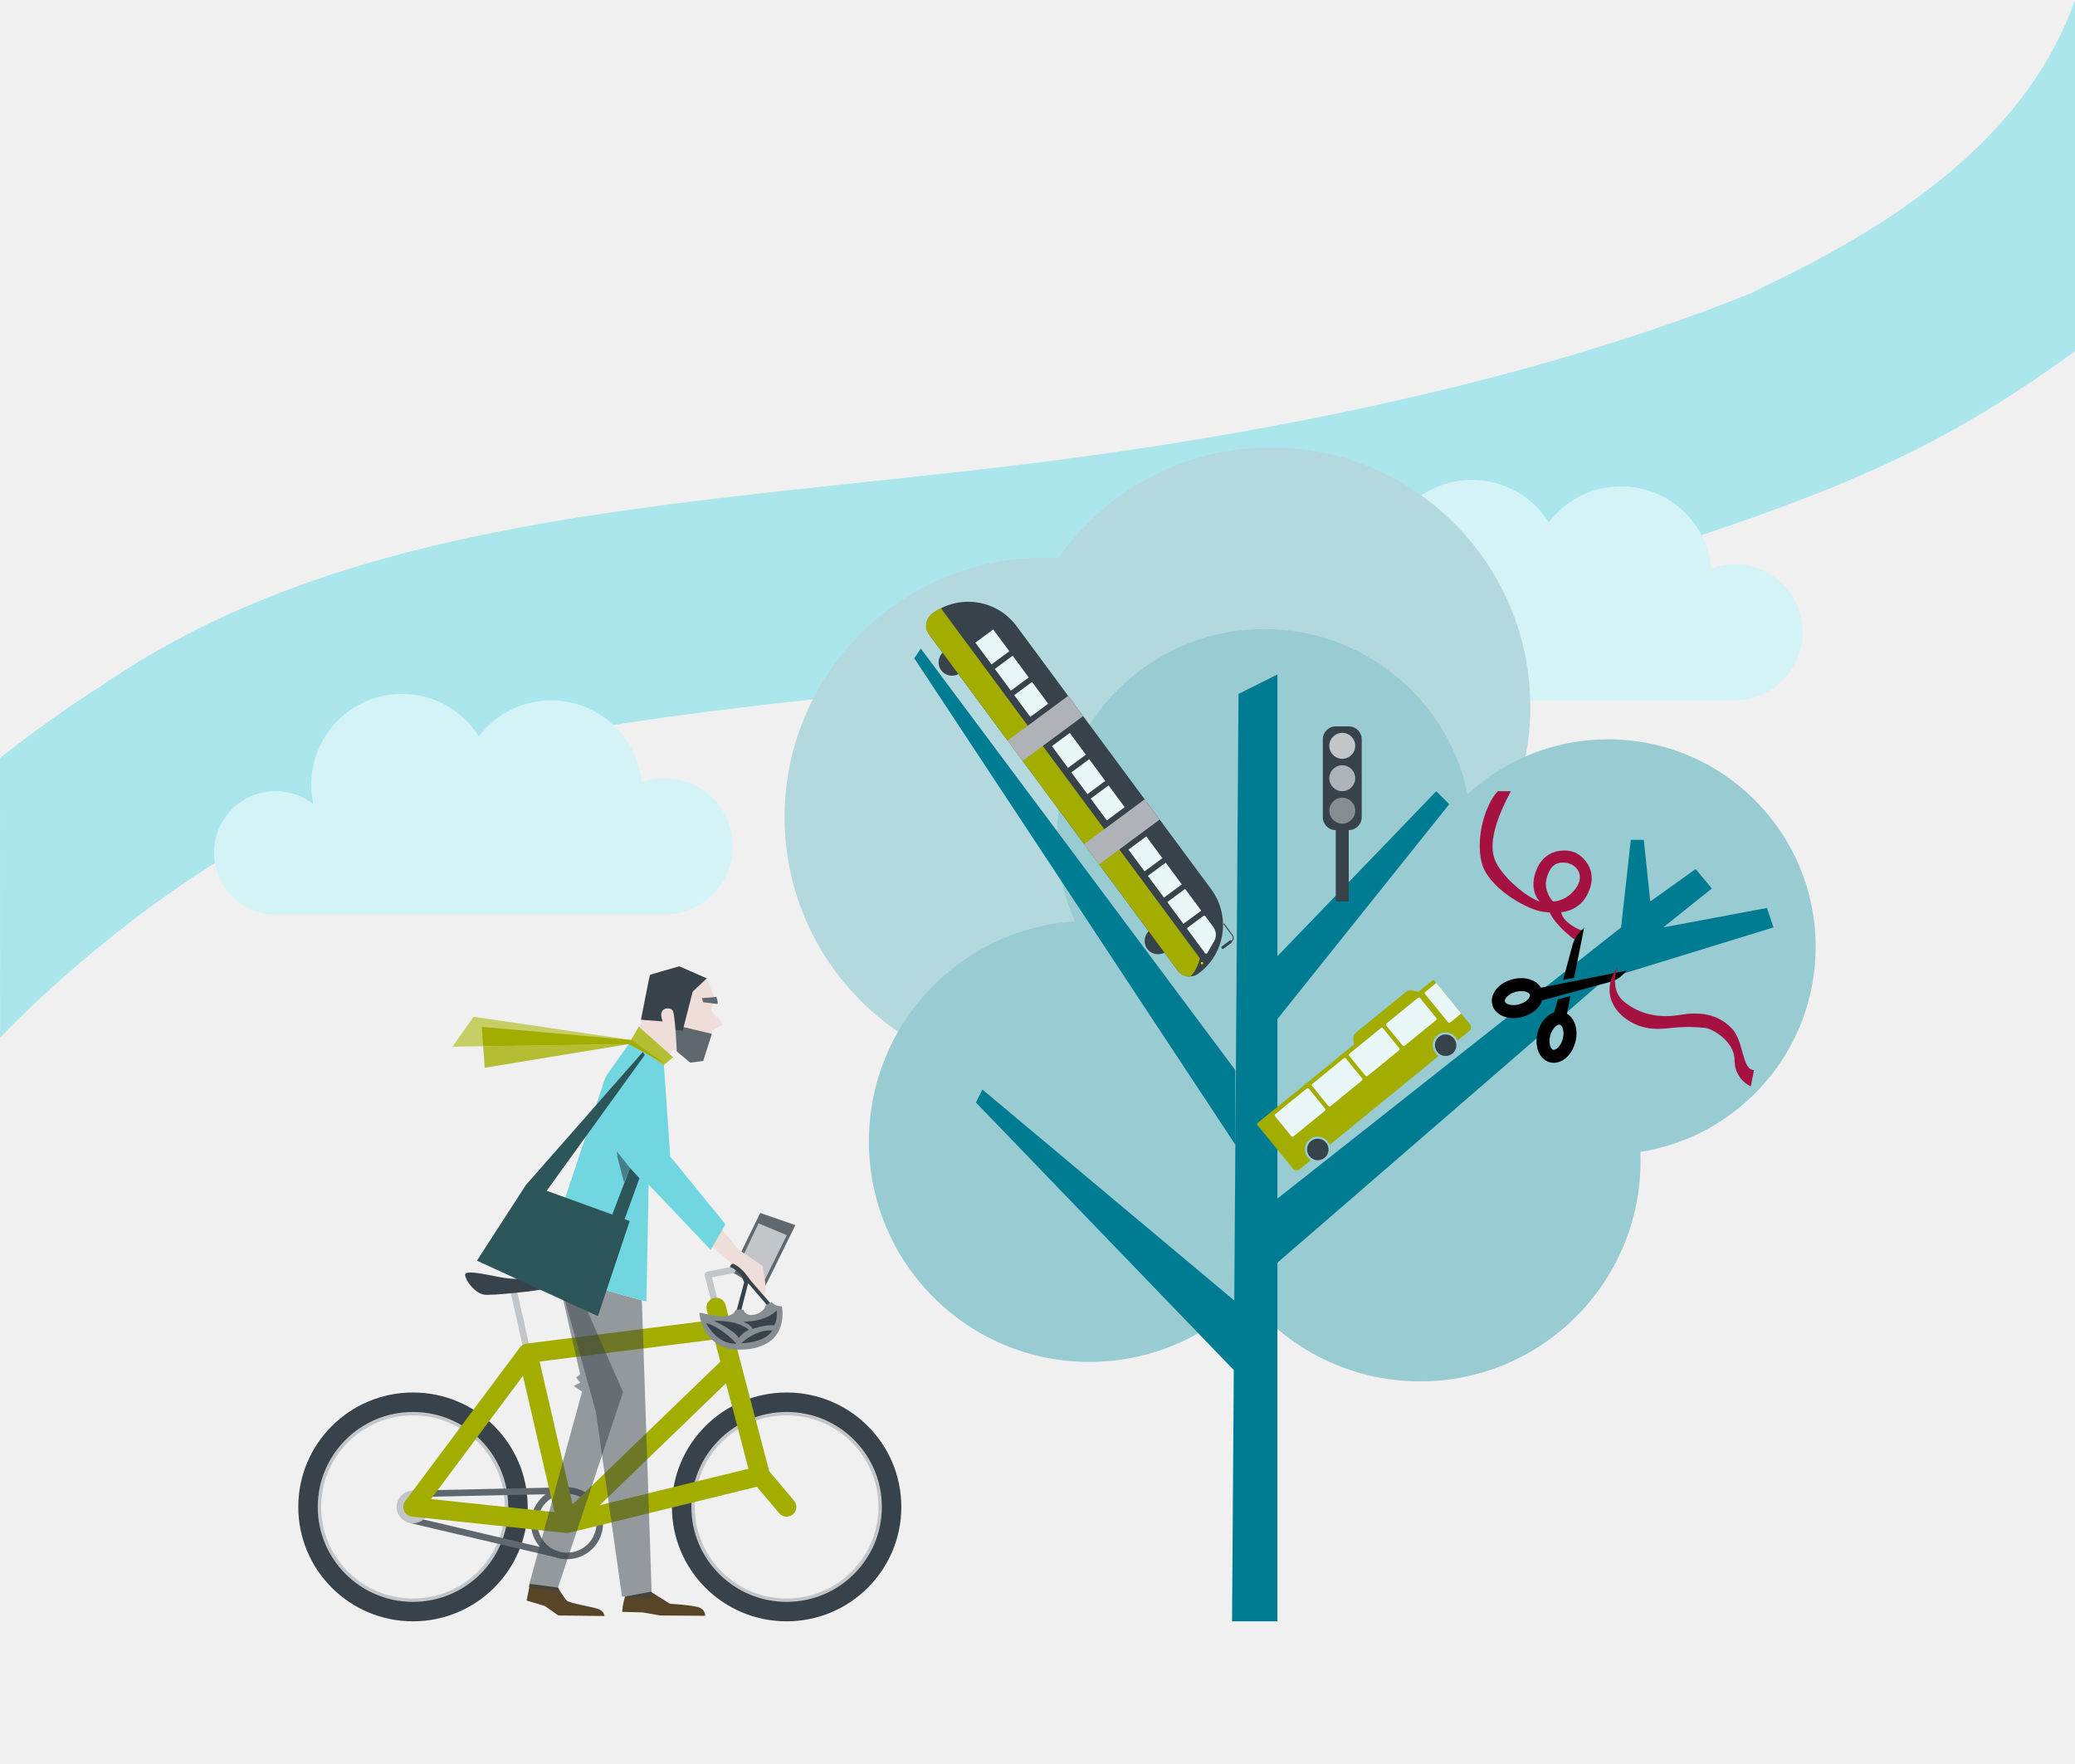
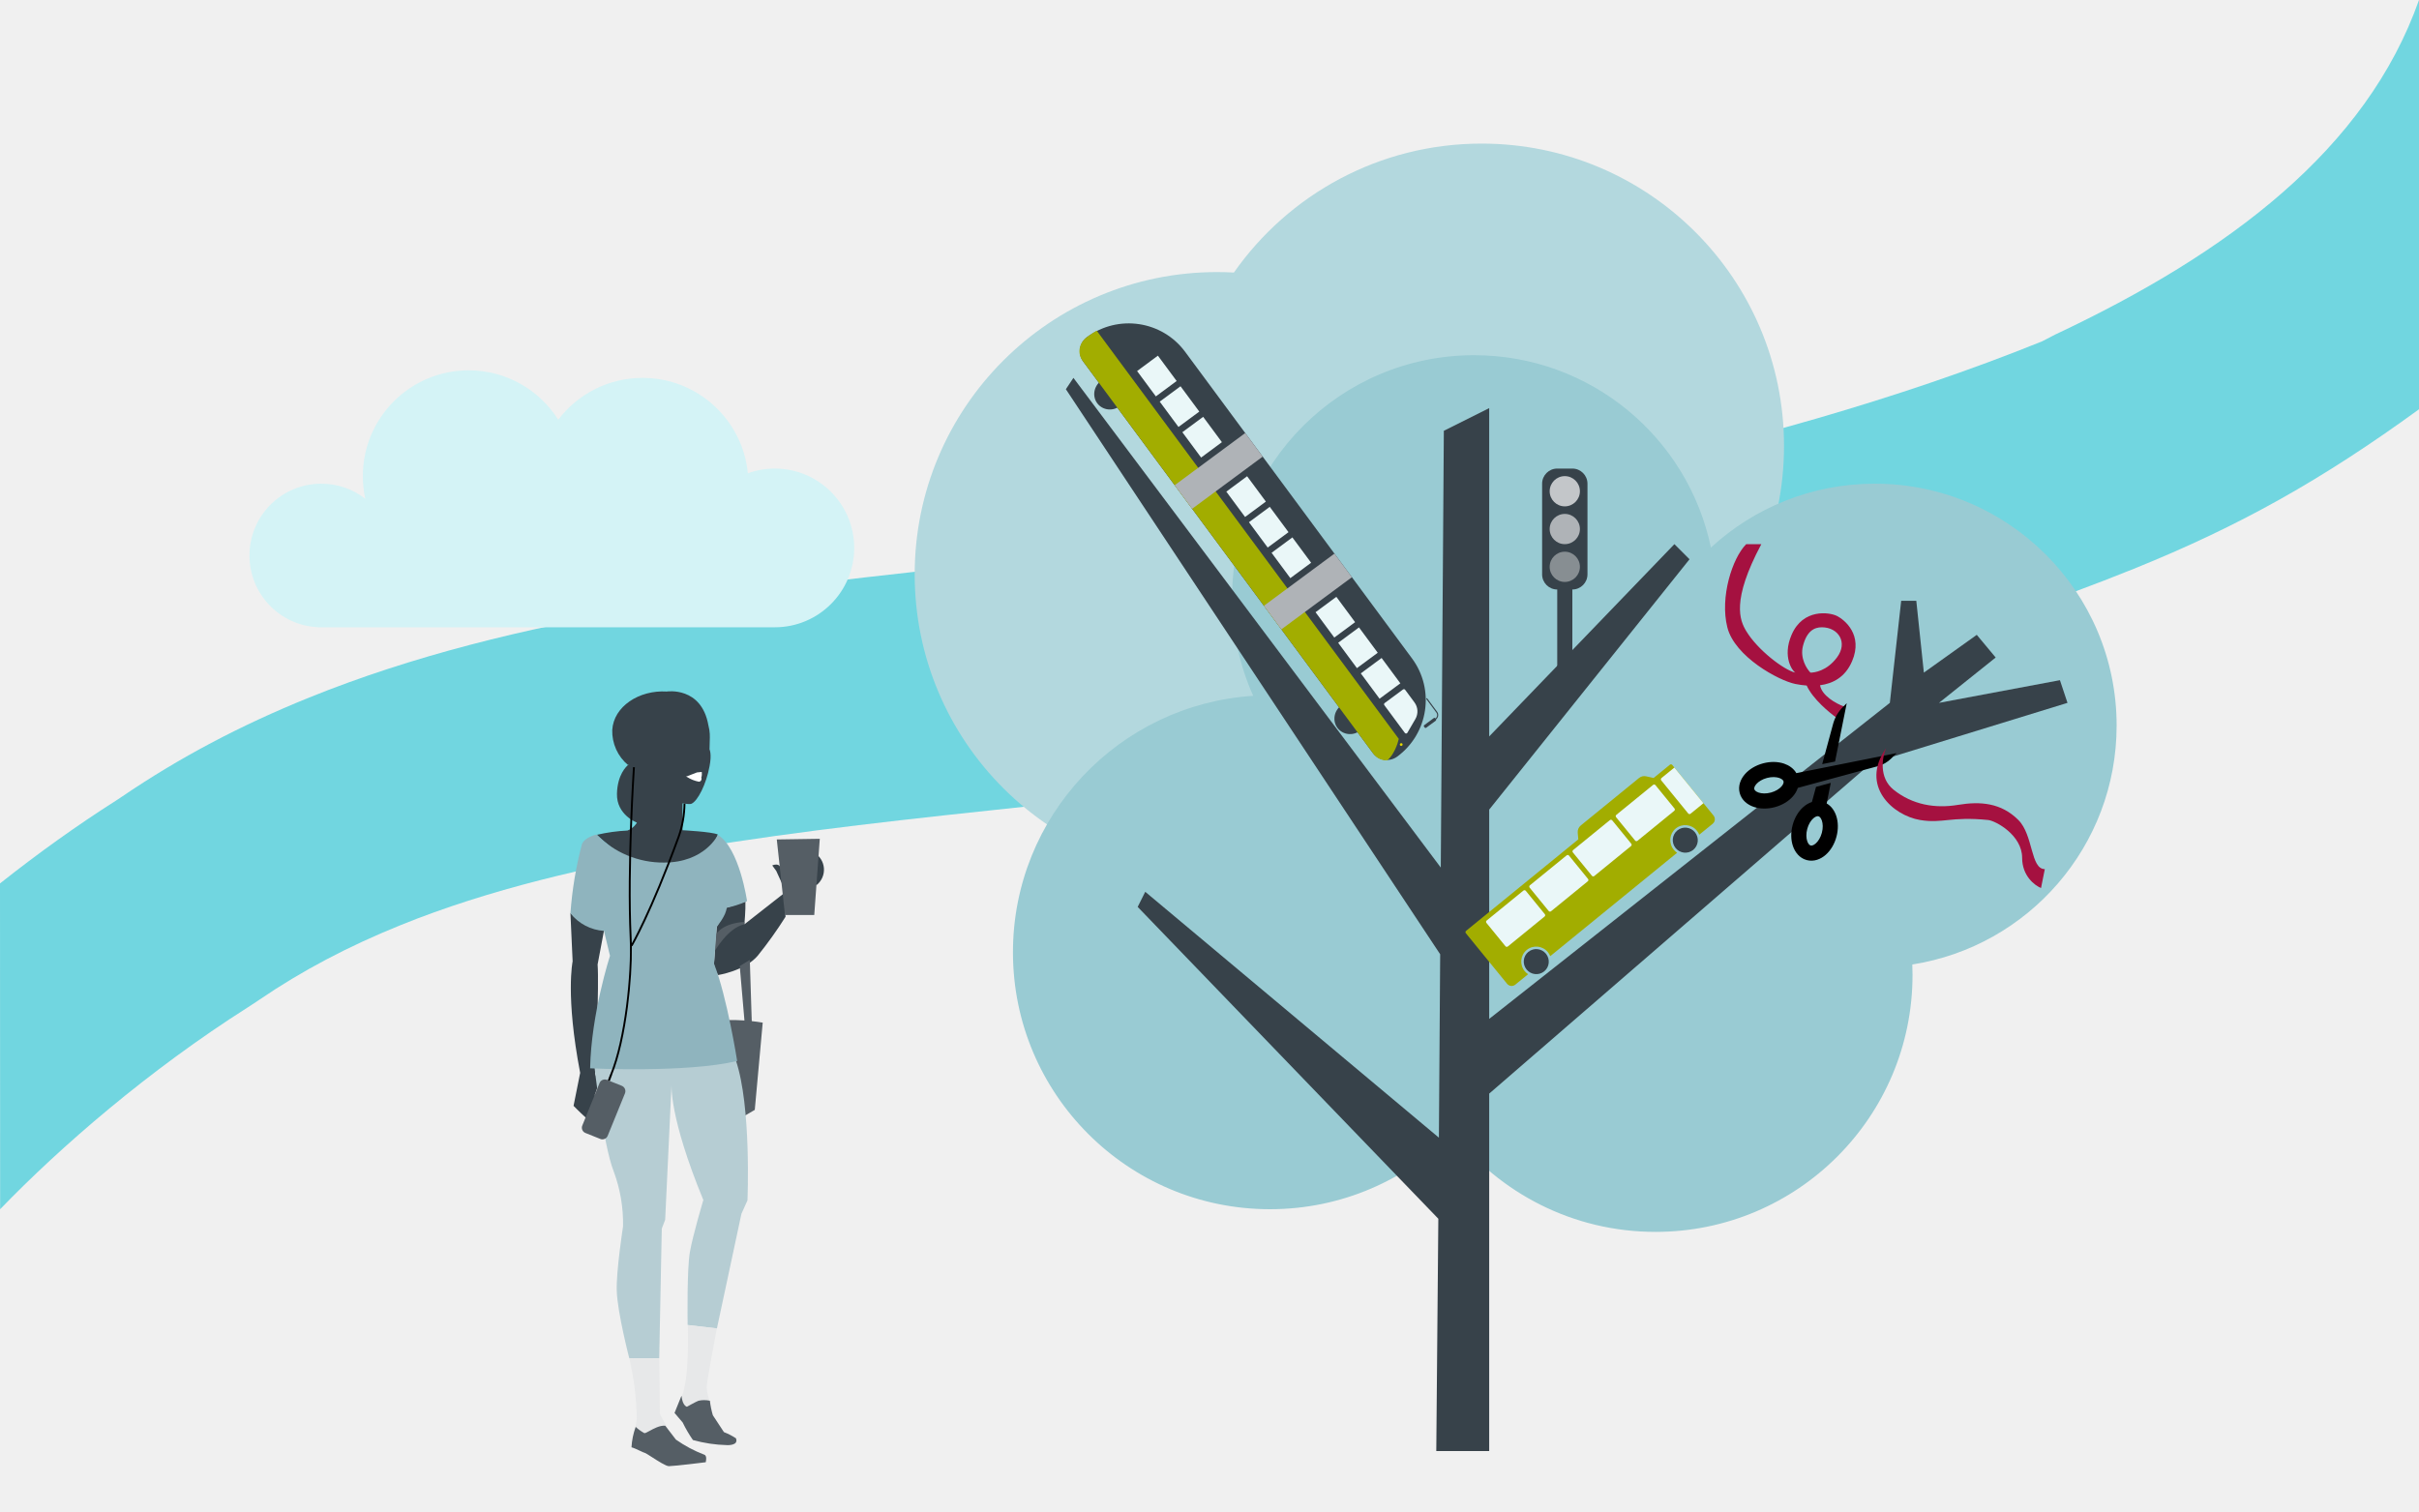
- <svg xmlns="http://www.w3.org/2000/svg" width="320" height="272" viewBox="0 0 320 272" fill="none">
-   <path d="M32.844 133.25C19.637 141.635 8.02 151.714 0.017 160L0 116.892C5.11 112.844 10.24 109.178 15.373 105.914L16.121 105.419C23.686 100.269 31.796 95.974 40.912 92.292C68.199 81.266 99.679 77.915 133.003 74.371L133.107 74.36C139.937 73.633 146.992 72.883 154.137 72.047C185.879 68.34 231.764 60.669 270.137 45.168L271.869 44.269C294.848 33.456 313.03 19.755 320 0L320 54.156C307.174 63.472 296.354 69.573 282.259 75.268C240.546 92.12 191.606 100.349 157.892 104.287C150.721 105.126 143.715 105.871 136.931 106.593L136.779 106.609L136.707 106.616L136.431 106.646C105.415 109.945 76.124 113.062 53.034 122.394C46.051 125.214 39.908 128.461 34.252 132.321L34.043 132.463L32.844 133.25Z" fill="#AAE6EC" />
-   <path d="M267.5 108H207L207.007 107.987C201.99 107.731 198 103.581 198 98.5C198 93.253 202.253 89 207.5 89C209.693 89 211.712 89.743 213.32 90.991C213.111 90.027 213 89.027 213 88C213 80.268 219.268 74 227 74C231.988 74 236.367 76.609 238.847 80.537C241.404 77.172 245.448 75 250 75C257.267 75 263.24 80.537 263.933 87.621C265.046 87.219 266.248 87 267.5 87C273.299 87 278 91.701 278 97.5C278 103.299 273.299 108 267.5 108Z" fill="#D4F3F6" />
-   <path d="M102.5 141H42L42.007 140.987C36.989 140.731 33 136.581 33 131.5C33 126.253 37.253 122 42.5 122C44.693 122 46.712 122.743 48.32 123.991C48.111 123.027 48 122.027 48 121C48 113.268 54.268 107 62 107C66.988 107 71.367 109.609 73.847 113.537C76.404 110.172 80.448 108 85 108C92.267 108 98.24 113.536 98.933 120.621C100.046 120.219 101.248 120 102.5 120C108.299 120 113 124.701 113 130.5C113 136.299 108.299 141 102.5 141Z" fill="#D4F3F6" />
-   <path fill-rule="evenodd" clip-rule="evenodd" d="M196 149C218.091 149 236 131.091 236 109C236 86.909 218.091 69 196 69C182.443 69 170.461 75.744 163.227 86.061C162.49 86.02 161.747 86 161 86C138.909 86 121 103.909 121 126C121 148.091 138.909 166 161 166C174.557 166 186.539 159.256 193.773 148.939C194.51 148.98 195.253 149 196 149Z" fill="#B3D8DE" />
-   <path d="M165.783 142.071C163.994 138.08 163 133.656 163 129C163 111.327 177.327 97 195 97C210.43 97 223.309 107.92 226.33 122.454C232.03 117.205 239.641 114 248 114C265.673 114 280 128.327 280 146C280 161.982 268.284 175.227 252.972 177.616C252.991 178.075 253 178.536 253 179C253 197.778 237.778 213 219 213C208.103 213 198.404 207.874 192.181 199.901C186.018 206.136 177.46 210 168 210C149.222 210 134 194.778 134 176C134 157.967 148.038 143.213 165.783 142.071Z" fill="#99CBD3" />
-   <path fill-rule="evenodd" clip-rule="evenodd" d="M190.5 176.5L141 101.5L142 100L190.5 165V176.5ZM190.271 211.262L150.5 170L151.5 168L190.346 200.533L191 107L197 104V147.442L221.5 122L223.5 124L197 157.125V184.817L250 143L251.5 129.5H253.5L254.5 139L261.5 134L264 137L256.5 143L272.5 140L273.5 143L247.5 151L197 194.702V250H190L190.271 211.262Z" fill="#007C92" />
-   <path d="M218.751 152.939L217.755 152.719C217.427 152.646 217.084 152.727 216.824 152.939L209.11 159.228C208.828 159.458 208.678 159.814 208.71 160.178L208.789 161.062L193.94 173.167C193.846 173.244 193.832 173.383 193.91 173.478L199.367 180.172C199.637 180.503 200.124 180.554 200.454 180.285L202.148 178.904C201.98 178.794 201.825 178.656 201.691 178.491C200.995 177.638 201.119 176.386 201.967 175.694C202.815 175.003 204.067 175.134 204.763 175.987C204.897 176.151 205 176.331 205.074 176.518L221.861 162.833C221.692 162.723 221.537 162.585 221.403 162.42C220.707 161.567 220.831 160.315 221.68 159.623C222.528 158.932 223.779 159.063 224.475 159.916C224.609 160.08 224.713 160.26 224.787 160.447L226.566 158.996C226.896 158.727 226.944 158.24 226.674 157.909L221.217 151.215C221.139 151.12 221 151.105 220.906 151.182L218.751 152.939Z" fill="#A2AD00" />
-   <path d="M196.664 171.803C196.57 171.88 196.556 172.019 196.633 172.114L199.152 175.204C199.229 175.299 199.368 175.313 199.463 175.236L204.327 171.271C204.421 171.194 204.435 171.055 204.358 170.96L201.839 167.87C201.761 167.776 201.622 167.761 201.528 167.838L196.664 171.803Z" fill="#EAF7F8" />
-   <path d="M202.351 167.453C202.273 167.358 202.287 167.219 202.382 167.142L207.246 163.177C207.34 163.1 207.479 163.114 207.556 163.209L210.075 166.299C210.152 166.393 210.138 166.532 210.044 166.609L205.18 170.575C205.086 170.652 204.947 170.637 204.87 170.542L202.351 167.453Z" fill="#EAF7F8" />
-   <path d="M208.099 162.481C208.005 162.558 207.991 162.697 208.068 162.792L210.587 165.881C210.664 165.976 210.803 165.99 210.898 165.914L215.762 161.948C215.856 161.871 215.87 161.732 215.792 161.637L213.274 158.548C213.196 158.453 213.057 158.438 212.963 158.515L208.099 162.481Z" fill="#EAF7F8" />
-   <path d="M213.786 158.13C213.708 158.036 213.722 157.896 213.816 157.82L218.68 153.854C218.775 153.777 218.914 153.792 218.991 153.886L221.51 156.976C221.587 157.071 221.573 157.21 221.479 157.287L216.615 161.252C216.521 161.329 216.382 161.315 216.304 161.22L213.786 158.13Z" fill="#EAF7F8" />
-   <path d="M219.759 153.26C219.682 153.166 219.696 153.026 219.79 152.95L221.497 151.558L225.345 156.278L223.638 157.67C223.544 157.746 223.405 157.732 223.327 157.637L219.759 153.26Z" fill="#EAF7F8" />
-   <ellipse cx="203.226" cy="177.239" rx="1.652" ry="1.661" transform="rotate(-39.1897 203.226 177.239)" fill="#37424A" />
-   <ellipse cx="222.939" cy="161.168" rx="1.652" ry="1.661" transform="rotate(-39.1897 222.939 161.168)" fill="#37424A" />
-   <path d="M206 112C204.895 112 204 112.895 204 114V126C204 127.105 204.895 128 206 128L206 139H208V128C209.105 128 210 127.105 210 126V114C210 112.895 209.105 112 208 112H206Z" fill="#37424A" />
-   <circle cx="207" cy="125" r="2" fill="#878E92" />
-   <circle cx="207" cy="120" r="2" fill="#AFB3B7" />
-   <circle cx="207" cy="115" r="2" fill="#C3C6C9" />
-   <path fill-rule="evenodd" clip-rule="evenodd" d="M231 122C229.167 123.833 227.5 129 228.5 133C229.474 136.896 235.307 140.061 237.5 140.5C237.971 140.594 238.478 140.671 239 140.709C239.8 142.477 242 144.306 243 145L244 143.5C242.845 143.114 240.982 142.007 240.768 140.671C242.467 140.447 244.097 139.608 245 137.5C246.5 134 244 132 243 131.5C242 131 238.5 130.5 237 134C235.73 136.964 237.167 138.833 237.5 139C236 138.667 232.5 136 231 133.5C230.16 132.101 229 129.5 233 122H231ZM239.5 139C239 138.5 238.1 137.1 238.5 135.5C239 133.5 240 133 241 133C243.179 133 244.5 135 243 137C241.642 138.81 240 139 239.5 139Z" fill="#A51140" />
-   <path fill-rule="evenodd" clip-rule="evenodd" d="M233.227 151.005C232.263 151.264 231.416 151.768 230.837 152.426C230.265 153.078 229.884 153.982 230.14 154.939C230.396 155.895 231.179 156.488 232 156.766C232.83 157.046 233.816 157.059 234.78 156.801C235.744 156.543 236.592 156.038 237.17 155.38C237.453 155.058 237.69 154.674 237.825 154.252L248.417 151.378C249.091 151.195 249.705 150.839 250.198 150.346L250.898 149.646L237.633 152.299C237.272 151.67 236.651 151.259 236.007 151.041C235.178 150.76 234.192 150.747 233.227 151.005ZM232.072 154.421C232.042 154.311 232.051 154.075 232.34 153.746C232.623 153.424 233.109 153.108 233.745 152.937C234.381 152.767 234.96 152.798 235.366 152.935C235.781 153.076 235.906 153.276 235.936 153.386C235.965 153.496 235.956 153.731 235.668 154.06C235.384 154.382 234.899 154.699 234.262 154.869C233.626 155.04 233.048 155.009 232.641 154.871C232.227 154.731 232.101 154.531 232.072 154.421Z" fill="black" />
-   <path d="M242.495 145.782C242.724 144.94 243.168 144.173 243.785 143.556L244.297 143.044L242.753 150.765L241.051 151.106L242.495 145.782Z" fill="black" />
-   <path fill-rule="evenodd" clip-rule="evenodd" d="M241.644 156.31C242.273 156.671 242.684 157.291 242.902 157.936C243.182 158.765 243.196 159.751 242.937 160.715C242.679 161.68 242.174 162.527 241.517 163.105C240.865 163.678 239.961 164.059 239.004 163.803C238.047 163.546 237.455 162.764 237.177 161.942C236.896 161.113 236.883 160.127 237.142 159.163C237.4 158.198 237.905 157.351 238.562 156.773C238.885 156.489 239.269 156.253 239.691 156.117L240.234 154.116L242.188 153.586L241.644 156.31ZM239.522 161.871C239.632 161.9 239.868 161.892 240.196 161.603C240.519 161.32 240.835 160.834 241.005 160.198C241.176 159.562 241.145 158.983 241.007 158.576C240.867 158.162 240.667 158.037 240.557 158.007C240.447 157.978 240.211 157.986 239.883 158.275C239.56 158.558 239.244 159.044 239.074 159.68C238.903 160.316 238.934 160.895 239.072 161.302C239.212 161.716 239.412 161.841 239.522 161.871Z" fill="black" />
-   <path d="M250.5 154.5C248.5 152.9 249 150.167 249.5 149C246 154 250.409 157.902 254 158.5C257 159 258 158 263 158.5C263.995 158.6 267.5 160.5 267.5 163.5C267.5 165.9 269.167 167.167 270 167.5L270.5 165C268.596 165 269 160.5 267 158.5C264.736 156.236 262 156 259 156.5C256 157 253 156.5 250.5 154.5Z" fill="#A51140" />
-   <ellipse cx="146.885" cy="102.071" rx="2.085" ry="2.158" transform="rotate(53.5068 146.885 102.071)" fill="#37424A" />
-   <ellipse cx="178.658" cy="145.022" rx="2.085" ry="2.158" transform="rotate(53.5068 178.658 145.022)" fill="#37424A" />
-   <path d="M143.791 94.611C147.914 91.56 153.729 92.43 156.779 96.553L186.787 137.117C189.837 141.24 188.968 147.055 184.844 150.106C183.814 150.868 182.36 150.651 181.597 149.62L143.305 97.858C142.542 96.827 142.76 95.373 143.791 94.611Z" fill="#37424A" />
-   <path d="M188.655 142.457L190.002 144.278C190.184 144.523 190.134 144.871 189.895 145.071L189.874 145.043C189.827 144.979 189.735 144.967 189.669 145.016L188.413 145.945C188.346 145.994 188.331 146.086 188.378 146.149L188.464 146.265C188.511 146.329 188.603 146.341 188.669 146.292L189.925 145.363C189.981 145.321 190.001 145.25 189.977 145.19C190.285 144.941 190.351 144.5 190.121 144.189L188.774 142.368L188.655 142.457Z" fill="#37424A" />
-   <path d="M183.534 150.606C182.831 150.642 182.134 150.346 181.695 149.752L143.207 97.725C142.498 96.768 142.727 95.397 143.719 94.664L144.078 94.398C144.402 94.158 144.737 93.942 145.08 93.751L185.041 147.769C184.887 148.462 184.391 149.862 183.534 150.606Z" fill="#A2AD00" />
-   <rect x="153.174" y="97.06" width="4.171" height="3.423" transform="rotate(53.5068 153.174 97.0603)" fill="#EAF7F8" />
-   <rect x="164.977" y="113.015" width="4.171" height="3.423" transform="rotate(53.5068 164.977 113.015)" fill="#EAF7F8" />
-   <rect x="176.78" y="128.97" width="4.171" height="3.423" transform="rotate(53.5068 176.78 128.97)" fill="#EAF7F8" />
-   <rect x="156.168" y="101.107" width="4.171" height="3.423" transform="rotate(53.5068 156.168 101.107)" fill="#EAF7F8" />
-   <rect x="167.971" y="117.062" width="4.171" height="3.423" transform="rotate(53.5068 167.971 117.062)" fill="#EAF7F8" />
-   <rect x="179.774" y="133.016" width="4.171" height="3.423" transform="rotate(53.5068 179.774 133.016)" fill="#EAF7F8" />
-   <rect x="159.161" y="105.153" width="4.171" height="3.423" transform="rotate(53.5068 159.161 105.153)" fill="#EAF7F8" />
-   <rect x="170.964" y="121.108" width="4.171" height="3.423" transform="rotate(53.5068 170.964 121.108)" fill="#EAF7F8" />
-   <rect x="182.767" y="137.063" width="4.171" height="3.423" transform="rotate(53.5068 182.767 137.063)" fill="#EAF7F8" />
-   <path d="M185.6 141.228C185.689 141.163 185.814 141.181 185.879 141.27L187.116 142.942C187.591 143.584 187.638 144.447 187.236 145.137L186.177 146.958C186.104 147.082 185.928 147.092 185.843 146.976L183.128 143.306C183.062 143.217 183.081 143.092 183.17 143.026L185.6 141.228Z" fill="#EAF7F8" />
-   <rect x="176.53" y="123.252" width="3.883" height="11.608" transform="rotate(53.5068 176.53 123.252)" fill="#AFB3B7" />
-   <rect x="164.727" y="107.297" width="3.883" height="11.608" transform="rotate(53.5068 164.727 107.297)" fill="#AFB3B7" />
-   <ellipse cx="185.362" cy="148.515" rx="0.18" ry="0.186" transform="rotate(53.5068 185.362 148.515)" fill="#E4D700" />
-   <path d="M117.242 187.032L122.66 188.903C122.66 188.903 117.692 199.076 117.639 198.997C117.586 198.918 112.803 196.098 112.803 196.098L117.242 187.032Z" fill="#5F686E" />
-   <path d="M116.978 188.639L121.339 190.457L117.798 197.652L113.675 195.596L116.978 188.639Z" fill="#C3C6C9" />
-   <path fill-rule="evenodd" clip-rule="evenodd" d="M81.731 244.225L81.216 246.79L84.045 247.644L86.102 249.097L93.215 249.182C93.215 249.182 93.216 248.414 92.187 248.072C91.159 247.73 87.816 247.217 87.388 246.79C86.959 246.362 86.05 244.791 86.05 244.791L81.722 244.225" fill="#584528" />
-   <path d="M96.412 246.181L100.354 245.434L103.311 247.292C103.311 247.292 106.172 247.452 107.521 247.773C108.872 248.093 108.743 249.151 108.743 249.151L101.797 249.098L99.1 248.621L95.951 248.542C96.038 247.24 96.343 246.365 96.402 246.206C96.409 246.19 96.412 246.181 96.412 246.181Z" fill="#584528" />
-   <ellipse cx="63.69" cy="232.358" rx="15.163" ry="15.122" stroke="#C3C6C9" stroke-width="2" />
-   <ellipse cx="121.31" cy="232.358" rx="15.163" ry="15.122" stroke="#C3C6C9" stroke-width="2" />
-   <path d="M79.88 232.358C79.88 241.269 72.636 248.5 63.69 248.5C54.745 248.5 47.5 241.269 47.5 232.358C47.5 223.446 54.745 216.215 63.69 216.215C72.636 216.215 79.88 223.446 79.88 232.358Z" stroke="#37424A" stroke-width="3" />
-   <path d="M137.5 232.358C137.5 241.269 130.255 248.5 121.31 248.5C112.364 248.5 105.12 241.269 105.12 232.358C105.12 223.446 112.364 216.215 121.31 216.215C130.255 216.215 137.5 223.446 137.5 232.358Z" stroke="#37424A" stroke-width="3" />
-   <path fill-rule="evenodd" clip-rule="evenodd" d="M87.446 229.333C87.367 229.333 87.288 229.335 87.21 229.338L63.679 229.837L63.701 230.845L84.151 230.411C82.777 231.421 81.886 233.046 81.886 234.878C81.886 236.271 82.401 237.545 83.252 238.519L63.553 233.883L63.321 234.865L85.576 240.101C86.16 240.309 86.79 240.423 87.446 240.423C90.516 240.423 93.005 237.94 93.005 234.878C93.005 231.816 90.516 229.333 87.446 229.333ZM86.041 239.194C86.483 239.337 86.955 239.415 87.446 239.415C89.958 239.415 91.995 237.383 91.995 234.878C91.995 232.374 89.961 230.344 87.451 230.341L87.243 230.346C84.825 230.452 82.897 232.44 82.897 234.878C82.897 236.83 84.133 238.494 85.868 239.134L86.045 239.176L86.041 239.194Z" fill="#5F686E" />
-   <ellipse cx="63.69" cy="232.358" rx="2.527" ry="2.52" fill="#C3C6C9" />
-   <path fill-rule="evenodd" clip-rule="evenodd" d="M113.466 195.714C113.52 195.987 113.343 196.252 113.069 196.307L109.798 196.959L110.933 201.487C111.001 201.757 110.836 202.031 110.565 202.099C110.295 202.166 110.02 202.002 109.953 201.732L108.689 196.691C108.655 196.557 108.678 196.416 108.752 196.299C108.826 196.183 108.945 196.102 109.08 196.075L112.871 195.318C113.145 195.264 113.411 195.441 113.466 195.714Z" fill="#C3C6C9" />
-   <path fill-rule="evenodd" clip-rule="evenodd" d="M78.995 198.093C79.267 198.032 79.538 198.203 79.599 198.475L81.874 208.556C81.935 208.827 81.764 209.097 81.492 209.158C81.219 209.219 80.949 209.049 80.888 208.777L78.613 198.696C78.552 198.424 78.723 198.154 78.995 198.093Z" fill="#C3C6C9" />
-   <path d="M84.143 197.202C84.812 197.411 85.022 198.438 84.244 198.685C83.139 199.037 75.591 199.829 74.609 199.621C73.229 199.329 71.911 197.663 71.729 196.64C71.548 195.617 75.545 196.703 77.805 197.049C79.318 197.28 81.383 197.247 82.743 197.213C83.51 197.193 84.052 197.174 84.143 197.202Z" fill="#37424A" />
-   <path d="M81.38 208.666L63.69 232.358L87.446 234.878M81.38 208.666L111.304 204.886M81.38 208.666L87.446 234.878M110.443 201.61L111.304 204.886M117.266 227.569L87.446 234.878M117.266 227.569L121.31 232.358M117.266 227.569L112.762 210.431M87.446 234.878L112.762 210.431M111.304 204.886L112.762 210.431" stroke="#A2AD00" stroke-width="3" stroke-linecap="round" stroke-linejoin="round" />
-   <path opacity="0.5" fill-rule="evenodd" clip-rule="evenodd" d="M100.526 246.433L95.919 246.18L91.889 217.64C89.844 210.287 87.991 203.62 86.13 196.925C90.685 198.193 94.544 199.264 98.986 200.499L100.526 246.433Z" fill="#37424A" />
-   <path opacity="0.5" d="M92.469 206.427L90.683 202.367L88.587 197.609L86.052 196.903L89.467 211.9L88.834 212.424L89.491 213.181L88.472 213.714L89.773 214.587L81.499 244.718L86.056 245.421H86.059L86.188 245.024L86.051 244.791L96.089 214.649L93.083 207.82L92.47 206.428L92.469 206.427Z" fill="#37424A" />
-   <path d="M110.736 188.824L113.897 192.691L117.614 195.202L118.108 198.462L117.936 199.947L115.076 196.836L109.031 191.484L110.736 188.824Z" fill="#EEDDD9" />
-   <path d="M120.576 201.427C119.432 201.43 118.992 200.766 118.992 200.766L118.058 201.326C117.817 202.6 115.08 203.494 114.668 201.956C114.494 201.947 113.506 201.813 113.426 202.034C112.792 203.713 109.121 202.655 108.054 202.434C107.946 202.411 107.846 202.502 107.86 202.61C108.207 205.38 110.184 207.806 113.117 208.066C115.223 208.26 117.757 207.874 119.313 206.343C121.228 204.322 120.576 201.427 120.576 201.427Z" fill="#878E92" />
-   <path d="M116.069 204.918C116.069 204.918 118.153 204.181 119.342 204.365C119.342 204.365 119.902 203.897 119.786 202.074C119.786 202.074 118.216 203.814 114.664 203.797C114.664 203.797 115.82 204.277 116.069 204.918Z" fill="#37424A" />
-   <path d="M115.473 205.082C115.473 205.082 115.17 204.726 114.386 204.371C113.563 203.998 112.21 203.626 110.118 203.67C110.118 203.67 113.288 205.137 113.935 206.308C113.935 206.308 114.602 205.373 115.473 205.082Z" fill="#37424A" />
-   <path d="M113.574 207.171C110.502 207.365 108.891 203.998 108.891 203.998C111.505 204.8 113.574 207.171 113.574 207.171Z" fill="#37424A" />
-   <path d="M119.116 205.162C117.922 207.091 114.321 207.125 114.321 207.125C115.543 205.97 117.377 205.005 119.116 205.162Z" fill="#37424A" />
-   <path fill-rule="evenodd" clip-rule="evenodd" d="M112.588 195.402C112.588 195.402 112.559 194.992 113.05 194.85C113.756 195.15 114.397 195.714 114.888 196.291L115.919 197.643L118.765 200.902L118.255 201.208L115.375 197.859L115.376 197.859L114.337 201.944L114.231 201.943C114.021 201.941 113.783 201.944 113.619 201.966L114.76 197.723L114.354 196.734L114.358 196.731C113.921 196.268 112.976 195.325 112.588 195.402Z" fill="#37424A" />
-   <path d="M102.42 163.755L103.739 161.876L108.312 163.204L109.931 158.788L111.254 158.147C111.4 158.076 111.441 157.887 111.338 157.763L109.674 155.755L110.234 153.987L108.996 150.861L104.765 149L100.639 150.58L99.054 157.28L97.623 160.506L102.42 163.755Z" fill="#EEDDD9" />
-   <path d="M110.493 153.719C110.493 153.719 110.848 154.845 110.596 154.801C110.345 154.757 108.433 154.546 108.433 154.546L108.255 153.901L110.493 153.719Z" fill="#5F686E" />
-   <path d="M109.783 159.412L105.378 158.361L104.177 158.782L104.378 162.142L106.453 163.857L108.447 163.589L109.783 159.412Z" fill="#5F686E" />
-   <path d="M104.765 149H104.766L104.767 149L108.997 150.86L108.996 150.861L106.827 152.904L105.271 158.95H105.269L104.173 158.782C104.173 158.782 103.979 156.241 103.771 155.877C103.598 155.574 103.253 155.487 102.972 155.487C102.872 155.487 102.779 155.498 102.706 155.515C102.216 155.624 101.632 156.061 102.201 157.496L98.851 157.241C98.851 157.241 100.161 150.406 100.236 150.327C100.31 150.248 104.577 149.053 104.76 149.001L104.76 149.001L104.765 149L104.765 149Z" fill="#37424A" />
-   <path d="M97.289 160.518L93.719 165.566C93.516 165.854 93.355 166.17 93.244 166.504L83.346 196.151L99.688 200.694L100.032 182.658L109.599 192.723L111.882 188.78L103.354 178.309L102.368 163.981L97.289 160.518Z" fill="#71D6E0" />
-   <path d="M95.126 177.54L95.212 178.395L96.24 182.327L97.162 180.093L95.126 177.54Z" fill="#448086" />
-   <path d="M99.131 162.207L99.431 162.676L84.306 183.609L94.418 187.274L97.162 180.094L98.618 181.675L96.325 187.989L97.108 188.276L92.207 202.945L73.547 194.39L81.093 182.733L81.289 182.509L99.131 162.207Z" fill="#2D565A" />
-   <path d="M103.815 163.021L98.498 158.298L97.203 160.571L102.324 164.259L103.815 163.021Z" fill="#B5BD33" />
-   <path d="M97.418 160.369L73.032 156.779L69.775 161.394L96.957 160.988L97.418 160.369Z" fill="#C7CE66" />
-   <path fill-rule="evenodd" clip-rule="evenodd" d="M74.515 161.323L74.747 164.643L96.952 160.995L96.956 160.988L74.515 161.323Z" fill="#B5BD33" />
-   <path d="M102.517 164.002L96.952 160.995L97.418 160.369L102.517 164.002Z" fill="#A2AD00" />
-   <path d="M74.31 158.344H74.307V158.346L74.515 161.324L96.956 160.988L97.417 160.369L74.31 158.344Z" fill="#A2AD00" />
+ <svg xmlns="http://www.w3.org/2000/svg" width="320" height="200" viewBox="0 0 320 200" fill="none">
+   <path d="M32.844 133.25C19.637 141.635 8.02 151.714 0.017 160L0 116.892C5.11 112.844 10.24 109.178 15.373 105.914L16.121 105.419C23.686 100.269 31.796 95.974 40.912 92.292C68.199 81.266 99.679 77.915 133.003 74.371L133.107 74.36C139.937 73.633 146.992 72.883 154.137 72.047C185.879 68.34 231.764 60.669 270.137 45.168L271.869 44.269C294.848 33.456 313.03 19.755 320 0L320 54.156C307.174 63.472 296.354 69.573 282.259 75.268C240.546 92.12 191.606 100.349 157.892 104.287C150.721 105.126 143.715 105.871 136.931 106.593L136.779 106.609L136.707 106.616L136.431 106.646C105.415 109.945 76.124 113.062 53.034 122.394C46.051 125.214 39.908 128.461 34.252 132.321L34.043 132.463L32.844 133.25Z" fill="#71D6E0" />
+   <path d="M102.5 83H42L42.007 82.987C36.989 82.731 33 78.582 33 73.5C33 68.253 37.253 64 42.5 64C44.693 64 46.712 64.743 48.32 65.991C48.111 65.027 48 64.027 48 63C48 55.268 54.268 49 62 49C66.988 49 71.367 51.609 73.847 55.537C76.404 52.172 80.448 50 85 50C92.267 50 98.24 55.536 98.933 62.621C100.046 62.219 101.248 62 102.5 62C108.299 62 113 66.701 113 72.5C113 78.299 108.299 83 102.5 83Z" fill="#D4F3F6" />
+   <path d="M196 99C218.091 99 236 81.091 236 59C236 36.909 218.091 19 196 19C182.443 19 170.461 25.744 163.227 36.061C162.49 36.02 161.747 36 161 36C138.909 36 121 53.909 121 76C121 98.091 138.909 116 161 116C174.557 116 186.539 109.256 193.773 98.939C194.51 98.98 195.253 99 196 99Z" fill="#B3D8DE" />
+   <path d="M165.783 92.071C163.994 88.08 163 83.656 163 79C163 61.327 177.327 47 195 47C210.43 47 223.309 57.92 226.33 72.454C232.03 67.205 239.641 64 248 64C265.673 64 280 78.327 280 96C280 111.982 268.284 125.227 252.972 127.616C252.991 128.075 253 128.536 253 129C253 147.778 237.778 163 219 163C208.103 163 198.404 157.874 192.181 149.901C186.018 156.136 177.46 160 168 160C149.222 160 134 144.778 134 126C134 107.967 148.038 93.213 165.783 92.071Z" fill="#99CBD3" />
+   <path d="M190.516 126.269L141 51.5L142 50L190.596 114.794L191 57L197 54V97.442L221.5 72L223.5 74L197 107.125V134.817L250 93L251.5 79.5H253.5L254.5 89L261.5 84L264 87L256.5 93L272.5 90L273.5 93L247.5 101L197 144.702V192H190L190.271 161.262L150.5 120L151.5 118L190.346 150.533L190.516 126.269Z" fill="#37424A" />
+   <path d="M218.751 102.939L217.755 102.719C217.427 102.646 217.084 102.727 216.824 102.939L209.11 109.228C208.828 109.458 208.678 109.814 208.71 110.178L208.789 111.062L193.94 123.167C193.846 123.244 193.832 123.383 193.91 123.478L199.367 130.172C199.637 130.503 200.124 130.554 200.454 130.285L202.148 128.904C201.98 128.794 201.825 128.656 201.691 128.491C200.995 127.638 201.119 126.386 201.967 125.694C202.815 125.003 204.067 125.134 204.763 125.987C204.897 126.151 205 126.331 205.074 126.518L221.861 112.833C221.692 112.723 221.537 112.585 221.403 112.42C220.707 111.567 220.831 110.315 221.68 109.623C222.528 108.932 223.779 109.063 224.475 109.916C224.609 110.08 224.713 110.26 224.787 110.447L226.566 108.996C226.896 108.727 226.944 108.24 226.674 107.909L221.217 101.215C221.139 101.12 221 101.105 220.906 101.182L218.751 102.939Z" fill="#A2AD00" />
+   <path d="M196.664 121.803C196.57 121.88 196.556 122.019 196.633 122.114L199.152 125.204C199.229 125.299 199.368 125.313 199.463 125.236L204.327 121.271C204.421 121.194 204.435 121.055 204.358 120.96L201.839 117.87C201.762 117.776 201.622 117.761 201.528 117.838L196.664 121.803Z" fill="#EAF7F8" />
+   <path d="M202.351 117.453C202.274 117.358 202.287 117.219 202.382 117.142L207.246 113.177C207.34 113.1 207.479 113.114 207.556 113.209L210.075 116.299C210.152 116.393 210.139 116.532 210.044 116.609L205.18 120.575C205.086 120.652 204.947 120.637 204.87 120.542L202.351 117.453Z" fill="#EAF7F8" />
+   <path d="M208.099 112.481C208.005 112.558 207.991 112.697 208.068 112.792L210.587 115.881C210.664 115.976 210.803 115.99 210.898 115.914L215.762 111.948C215.856 111.871 215.87 111.732 215.792 111.637L213.274 108.548C213.196 108.453 213.057 108.438 212.963 108.515L208.099 112.481Z" fill="#EAF7F8" />
+   <path d="M213.786 108.13C213.708 108.036 213.722 107.896 213.816 107.82L218.681 103.854C218.775 103.777 218.914 103.792 218.991 103.886L221.51 106.976C221.587 107.071 221.573 107.21 221.479 107.287L216.615 111.252C216.521 111.329 216.382 111.315 216.304 111.22L213.786 108.13Z" fill="#EAF7F8" />
+   <path d="M219.759 103.26C219.682 103.166 219.696 103.026 219.79 102.95L221.497 101.558L225.345 106.278L223.638 107.67C223.544 107.746 223.405 107.732 223.327 107.637L219.759 103.26Z" fill="#EAF7F8" />
+   <ellipse cx="203.227" cy="127.239" rx="1.652" ry="1.661" transform="rotate(-39.1897 203.227 127.239)" fill="#37424A" />
+   <ellipse cx="222.939" cy="111.168" rx="1.652" ry="1.661" transform="rotate(-39.1897 222.939 111.168)" fill="#37424A" />
+   <path d="M206 62C204.895 62 204 62.895 204 64V76C204 77.105 204.895 78 206 78L206 89H208V78C209.105 78 210 77.105 210 76V64C210 62.895 209.105 62 208 62H206Z" fill="#37424A" />
+   <circle cx="207" cy="75" r="2" fill="#878E92" />
+   <circle cx="207" cy="70" r="2" fill="#AFB3B7" />
+   <circle cx="207" cy="65" r="2" fill="#C3C6C9" />
+   <path fill-rule="evenodd" clip-rule="evenodd" d="M231 72C229.167 73.833 227.5 79 228.5 83C229.474 86.895 235.307 90.061 237.5 90.5C237.971 90.594 238.478 90.671 239 90.709C239.8 92.477 242 94.306 243 95L244 93.5C242.845 93.114 240.982 92.007 240.768 90.671C242.467 90.447 244.097 89.608 245 87.5C246.5 84 244 82 243 81.5C242 81 238.5 80.5 237 84C235.73 86.964 237.167 88.833 237.5 89C236 88.667 232.5 86 231 83.5C230.16 82.101 229 79.5 233 72H231ZM239.5 89C239 88.5 238.1 87.1 238.5 85.5C239 83.5 240 83 241 83C243.179 83 244.5 85 243 87C241.642 88.81 240 89 239.5 89Z" fill="#A51140" />
+   <path fill-rule="evenodd" clip-rule="evenodd" d="M233.227 101.005C232.263 101.264 231.416 101.768 230.837 102.426C230.265 103.078 229.884 103.982 230.14 104.939C230.396 105.895 231.179 106.488 232 106.766C232.83 107.046 233.816 107.059 234.78 106.801C235.744 106.543 236.592 106.038 237.17 105.38C237.453 105.058 237.69 104.674 237.825 104.252L248.417 101.378C249.091 101.195 249.705 100.839 250.198 100.346L250.898 99.646L237.633 102.299C237.272 101.67 236.651 101.259 236.007 101.041C235.178 100.76 234.192 100.747 233.227 101.005ZM232.072 104.421C232.042 104.311 232.051 104.075 232.34 103.746C232.623 103.424 233.109 103.108 233.745 102.937C234.381 102.767 234.96 102.798 235.366 102.935C235.781 103.076 235.906 103.276 235.936 103.386C235.965 103.496 235.956 103.731 235.668 104.06C235.384 104.382 234.899 104.699 234.262 104.869C233.626 105.04 233.048 105.009 232.641 104.871C232.227 104.731 232.101 104.531 232.072 104.421Z" fill="black" />
+   <path d="M242.495 95.782C242.724 94.94 243.168 94.173 243.785 93.556L244.297 93.044L242.753 100.765L241.051 101.106L242.495 95.782Z" fill="black" />
+   <path fill-rule="evenodd" clip-rule="evenodd" d="M241.644 106.31C242.273 106.671 242.684 107.291 242.902 107.936C243.182 108.765 243.196 109.751 242.937 110.715C242.679 111.68 242.174 112.527 241.517 113.105C240.865 113.678 239.961 114.059 239.004 113.803C238.047 113.546 237.455 112.764 237.177 111.942C236.896 111.113 236.883 110.127 237.142 109.163C237.4 108.198 237.905 107.351 238.562 106.773C238.885 106.489 239.269 106.253 239.691 106.117L240.234 104.116L242.188 103.586L241.644 106.31ZM239.522 111.871C239.632 111.9 239.868 111.892 240.196 111.603C240.519 111.32 240.835 110.834 241.005 110.198C241.176 109.562 241.145 108.983 241.007 108.576C240.867 108.162 240.667 108.037 240.557 108.007C240.447 107.978 240.211 107.986 239.883 108.275C239.56 108.558 239.244 109.044 239.074 109.68C238.903 110.316 238.934 110.895 239.072 111.302C239.212 111.716 239.412 111.841 239.522 111.871Z" fill="black" />
+   <path d="M250.5 104.5C248.5 102.9 249 100.167 249.5 99C246 104 250.409 107.902 254 108.5C257 109 258 108 263 108.5C263.995 108.6 267.5 110.5 267.5 113.5C267.5 115.9 269.167 117.167 270 117.5L270.5 115C268.596 115 269 110.5 267 108.5C264.736 106.236 262 106 259 106.5C256 107 253 106.5 250.5 104.5Z" fill="#A51140" />
+   <ellipse cx="146.884" cy="52.071" rx="2.085" ry="2.158" transform="rotate(53.5068 146.884 52.0709)" fill="#37424A" />
+   <ellipse cx="178.658" cy="95.022" rx="2.085" ry="2.158" transform="rotate(53.5068 178.658 95.0217)" fill="#37424A" />
+   <path d="M143.791 44.611C147.914 41.56 153.729 42.43 156.779 46.553L186.787 87.117C189.837 91.24 188.968 97.055 184.844 100.106C183.814 100.868 182.36 100.651 181.597 99.62L143.305 47.858C142.542 46.827 142.76 45.373 143.791 44.611Z" fill="#37424A" />
+   <path d="M188.655 92.457L190.002 94.278C190.184 94.523 190.134 94.871 189.895 95.071L189.874 95.043C189.827 94.979 189.735 94.967 189.669 95.016L188.413 95.945C188.346 95.994 188.331 96.086 188.378 96.15L188.464 96.265C188.511 96.329 188.603 96.341 188.669 96.292L189.925 95.363C189.981 95.322 190.001 95.25 189.977 95.19C190.285 94.941 190.351 94.5 190.121 94.189L188.774 92.368L188.655 92.457Z" fill="#37424A" />
+   <path d="M183.534 100.606C182.832 100.642 182.135 100.346 181.695 99.752L143.207 47.725C142.498 46.768 142.728 45.397 143.719 44.664L144.078 44.398C144.402 44.158 144.737 43.943 145.08 43.751L185.041 97.769C184.887 98.462 184.391 99.862 183.534 100.606Z" fill="#A2AD00" />
+   <rect x="153.174" y="47.06" width="4.171" height="3.423" transform="rotate(53.5068 153.174 47.0603)" fill="#EAF7F8" />
+   <rect x="164.977" y="63.015" width="4.171" height="3.423" transform="rotate(53.5068 164.977 63.0151)" fill="#EAF7F8" />
+   <rect x="176.78" y="78.97" width="4.171" height="3.423" transform="rotate(53.5068 176.78 78.9699)" fill="#EAF7F8" />
+   <rect x="156.168" y="51.107" width="4.171" height="3.423" transform="rotate(53.5068 156.168 51.1069)" fill="#EAF7F8" />
+   <rect x="167.971" y="67.062" width="4.171" height="3.423" transform="rotate(53.5068 167.971 67.0617)" fill="#EAF7F8" />
+   <rect x="179.774" y="83.016" width="4.171" height="3.423" transform="rotate(53.5068 179.774 83.0165)" fill="#EAF7F8" />
+   <rect x="159.161" y="55.153" width="4.171" height="3.423" transform="rotate(53.5068 159.161 55.1533)" fill="#EAF7F8" />
+   <rect x="170.964" y="71.108" width="4.171" height="3.423" transform="rotate(53.5068 170.964 71.1081)" fill="#EAF7F8" />
+   <rect x="182.767" y="87.063" width="4.171" height="3.423" transform="rotate(53.5068 182.767 87.063)" fill="#EAF7F8" />
+   <path d="M185.6 91.228C185.689 91.163 185.814 91.181 185.88 91.27L187.116 92.942C187.591 93.584 187.638 94.447 187.237 95.137L186.177 96.958C186.104 97.082 185.928 97.092 185.843 96.976L183.128 93.306C183.062 93.217 183.081 93.092 183.17 93.026L185.6 91.228Z" fill="#EAF7F8" />
+   <rect x="176.53" y="73.252" width="3.883" height="11.608" transform="rotate(53.5068 176.53 73.2517)" fill="#AFB3B7" />
+   <rect x="164.727" y="57.297" width="3.883" height="11.608" transform="rotate(53.5068 164.727 57.2969)" fill="#AFB3B7" />
+   <ellipse cx="185.362" cy="98.515" rx="0.18" ry="0.186" transform="rotate(53.5068 185.362 98.5153)" fill="#E4D700" />
+   <g clip-path="url(#clip0)">
+     <path fill-rule="evenodd" clip-rule="evenodd" d="M83.079 101.228C82.406 100.664 81.868 99.956 81.507 99.156C81.144 98.353 80.967 97.477 80.992 96.596C81.174 93.478 84.539 91.279 88.202 91.501C88.202 91.501 92.796 90.784 93.711 95.975C93.934 96.825 93.914 97.386 93.885 98.158C93.874 98.452 93.862 98.777 93.862 99.16C93.862 99.16 94.18 99.767 93.862 101.393C93.436 103.741 92.291 106.028 91.445 106.359C91.289 106.421 90.861 106.392 90.287 106.299V109.854C90.287 109.854 94.14 110.05 94.952 110.414C94.952 110.414 93.849 114.672 88.094 115.097C84.042 115.396 79.285 110.781 78.958 110.459C80.288 110.148 81.644 109.959 83.009 109.895C83.347 109.761 83.652 109.559 83.906 109.301C84.089 109.115 84.243 108.903 84.362 108.673C84.328 108.734 84.292 108.792 84.255 108.849C84.255 108.849 81.547 107.83 81.615 105.03C81.676 102.505 82.849 101.417 83.079 101.228ZM78.958 110.459L78.947 110.461L78.94 110.441L78.958 110.459ZM83.111 101.202L83.118 101.197L83.171 101.231C83.167 101.193 83.164 101.156 83.16 101.118L83.111 101.202ZM102.156 114.51C102.156 114.51 103.354 113.956 103.307 115.292L103.984 118.079L102.684 115.232L102.156 114.51ZM103.916 121.304L103.747 118.167L98.473 122.303C98.473 122.303 98.649 120.387 98.608 119.273L96.117 120.103L94.817 122.62L94.451 127.471C94.472 128.029 94.661 128.567 94.993 129.016C94.993 129.016 98.547 128.456 100.24 126.453C101.563 124.808 102.79 123.089 103.916 121.304ZM107.493 116.581C107.62 116.8 107.801 116.984 108.019 117.114C108.353 116.847 108.617 116.503 108.786 116.11C108.956 115.718 109.026 115.291 108.991 114.865C108.957 114.44 108.818 114.029 108.587 113.67C108.356 113.31 108.04 113.012 107.667 112.803C107.304 113.778 107.176 114.825 107.295 115.859C107.298 116.113 107.366 116.361 107.493 116.581ZM75.46 120.832C75.46 120.832 75.697 125.926 75.751 127.208C75.751 127.208 74.784 131.739 76.748 141.96L75.873 146.323C75.873 146.323 78.967 149.522 79.421 149.07C79.874 148.618 78.683 144.88 78.683 144.88L79.197 143.409L78.716 142.022C78.816 139.991 79.26 130.574 79.055 127.613L79.895 123.16L75.46 120.832Z" fill="#37424A" />
+     <path d="M102.758 111.075L103.842 121.075H107.714L108.446 110.988L102.758 111.075Z" fill="#555E65" />
+     <path fill-rule="evenodd" clip-rule="evenodd" d="M98.473 121.992V122.303H98.453C96.266 122.789 94.559 125.845 94.559 125.845L94.715 123.639C95.765 122.033 98.473 121.992 98.473 121.992ZM97.857 127.822L98.48 135.026C97.656 134.968 96.829 134.948 96.002 134.968L97.816 148.037L99.847 146.856L100.897 135.312C100.415 135.232 99.931 135.166 99.446 135.113L99.19 127.013L97.857 127.822Z" fill="#555E65" />
+     <path d="M78.615 140.953C78.615 140.953 79.78 151.458 81.181 154.987C82.048 157.317 82.469 159.789 82.42 162.274C82.42 162.274 81.506 168.158 81.587 170.769C81.669 173.657 83.246 179.723 83.246 179.723H87.207L87.545 162.564L87.992 161.397L88.838 143.483C88.838 143.483 88.473 147.707 93.043 158.786C93.043 158.786 91.648 163.441 91.262 165.668C90.876 167.895 90.951 174.305 90.964 175.317L94.837 175.782L98.08 160.607L98.879 158.833C98.879 158.833 99.421 146.364 97.329 140.264L78.615 140.953Z" fill="#B6CDD3" />
+     <path fill-rule="evenodd" clip-rule="evenodd" d="M90.118 184.891C91.255 182.759 90.985 175.337 90.985 175.337L94.837 175.762C94.837 175.762 93.483 182.732 93.483 183.589C93.534 184.255 93.682 184.909 93.923 185.532C92.501 185.6 90.727 187.151 90.727 187.151L90.118 184.891ZM87.295 187.097L87.207 179.736L83.246 179.723C83.861 182.338 84.195 185.012 84.241 187.698C84.196 188.237 84.08 188.768 83.896 189.277C83.896 189.277 84.512 189.918 85.02 189.918C86.147 189.702 87.261 189.424 88.358 189.088L87.295 187.097Z" fill="#E7E8E9" />
+     <path fill-rule="evenodd" clip-rule="evenodd" d="M89.231 186.956L90.118 184.763L90.159 184.709C90.287 186.025 90.87 186.139 90.87 186.139C90.87 186.139 92.041 185.478 92.4 185.343C92.897 185.234 93.412 185.234 93.909 185.343C93.982 185.995 94.113 186.638 94.302 187.266L95.765 189.493C96.322 189.708 96.856 189.982 97.356 190.309C97.755 191.315 96.164 191.213 96.164 191.213C94.641 191.178 93.128 190.951 91.662 190.539C91.151 189.801 90.699 189.025 90.308 188.218L89.231 186.956ZM84.093 188.805C83.774 189.672 83.587 190.581 83.537 191.503C83.842 191.584 84.285 191.792 84.664 191.969C84.95 192.104 85.199 192.22 85.325 192.252C85.427 192.279 85.775 192.503 86.21 192.783C87.009 193.297 88.1 194 88.487 194C89.34 193.98 93.354 193.48 93.354 193.48C93.354 193.48 93.598 192.61 93.151 192.475C91.827 191.969 90.572 191.3 89.414 190.485L87.999 188.643C87.277 188.591 86.476 189.032 85.913 189.341C85.589 189.52 85.343 189.655 85.237 189.628C84.824 189.4 84.44 189.123 84.093 188.805Z" fill="#555E65" />
+     <path fill-rule="evenodd" clip-rule="evenodd" d="M92.203 102.203L90.761 102.763L90.741 102.783C90.781 102.786 90.82 102.789 90.86 102.792C91.346 103.108 91.89 103.328 92.461 103.437C92.941 103.377 92.772 102.817 92.772 102.817L92.772 102.817C92.887 102.709 92.833 102.142 92.833 102.142L92.203 102.203Z" fill="white" />
+     <path d="M79.414 150.702L77.444 149.913C77.351 149.876 77.267 149.821 77.196 149.751C77.125 149.682 77.069 149.598 77.03 149.507C76.992 149.415 76.972 149.317 76.972 149.217C76.972 149.118 76.992 149.02 77.031 148.928L79.313 143.301C79.35 143.208 79.405 143.125 79.475 143.054C79.545 142.983 79.628 142.927 79.72 142.889C79.812 142.85 79.911 142.831 80.011 142.831C80.11 142.831 80.209 142.851 80.301 142.889L82.258 143.672C82.444 143.75 82.592 143.897 82.671 144.082C82.749 144.268 82.752 144.476 82.677 144.664L80.389 150.284C80.352 150.376 80.297 150.46 80.227 150.531C80.157 150.602 80.074 150.659 79.982 150.698C79.89 150.737 79.791 150.757 79.692 150.758C79.592 150.759 79.493 150.74 79.401 150.702" fill="#555E65" />
+     <path d="M78.92 110.421C78.92 110.421 77.342 110.758 76.977 111.71C76.189 114.702 75.681 117.76 75.46 120.846C75.994 121.522 76.665 122.078 77.429 122.479C78.193 122.88 79.033 123.117 79.895 123.173L80.694 126.466C80.694 126.466 78.195 134.178 78.067 141.357C78.067 141.357 90.849 141.985 97.518 140.386C97.518 140.386 96.164 131.817 94.458 127.532L94.817 122.634C94.817 122.634 96.103 121.082 96.117 120.117C97.048 119.921 97.956 119.627 98.825 119.24C98.825 119.24 97.836 112.249 94.966 110.468C94.966 110.468 93.246 114.139 87.816 114.132C86.159 114.144 84.516 113.822 82.987 113.184C81.458 112.546 80.074 111.606 78.92 110.421Z" fill="#8FB4BE" />
+     <path fill-rule="evenodd" clip-rule="evenodd" d="M83.738 101.506C83.738 101.506 83.738 101.506 83.862 101.514C83.987 101.523 83.987 101.523 83.987 101.523L83.984 101.561L83.977 101.672C83.971 101.77 83.962 101.915 83.95 102.103C83.927 102.48 83.894 103.028 83.857 103.716C83.781 105.092 83.685 107.025 83.603 109.254C83.439 113.714 83.331 119.357 83.554 124.098C83.565 124.33 83.573 124.571 83.579 124.82C83.654 124.685 83.758 124.495 83.888 124.247C84.182 123.687 84.614 122.835 85.161 121.668C86.254 119.333 87.808 115.739 89.648 110.702C90.147 109.298 90.41 107.821 90.427 106.331L90.676 106.333C90.659 107.851 90.391 109.356 89.884 110.787L89.883 110.788C88.041 115.831 86.484 119.433 85.387 121.774C84.839 122.945 84.405 123.8 84.109 124.364C83.961 124.646 83.847 124.854 83.77 124.993C83.731 125.062 83.702 125.114 83.682 125.148L83.66 125.187L83.654 125.197L83.652 125.199L83.652 125.2C83.652 125.2 83.652 125.2 83.586 125.161C83.616 127.439 83.438 130.343 83.059 133.234C82.624 136.563 81.923 139.885 80.966 142.215L80.976 142.218L80.664 143.039L80.411 142.943L80.723 142.123L80.732 142.126C81.678 139.826 82.377 136.526 82.812 133.201C83.25 129.849 83.419 126.483 83.304 124.111C83.081 119.359 83.189 113.707 83.353 109.245C83.435 107.014 83.531 105.079 83.607 103.702C83.645 103.014 83.677 102.465 83.701 102.088C83.712 101.9 83.721 101.754 83.728 101.656L83.735 101.544L83.738 101.506Z" fill="black" />
+   </g>
+   <defs>
+     <clipPath id="clip0">
+       <rect width="34" height="103" fill="white" transform="translate(75 91)" />
+     </clipPath>
+   </defs>
</svg>
